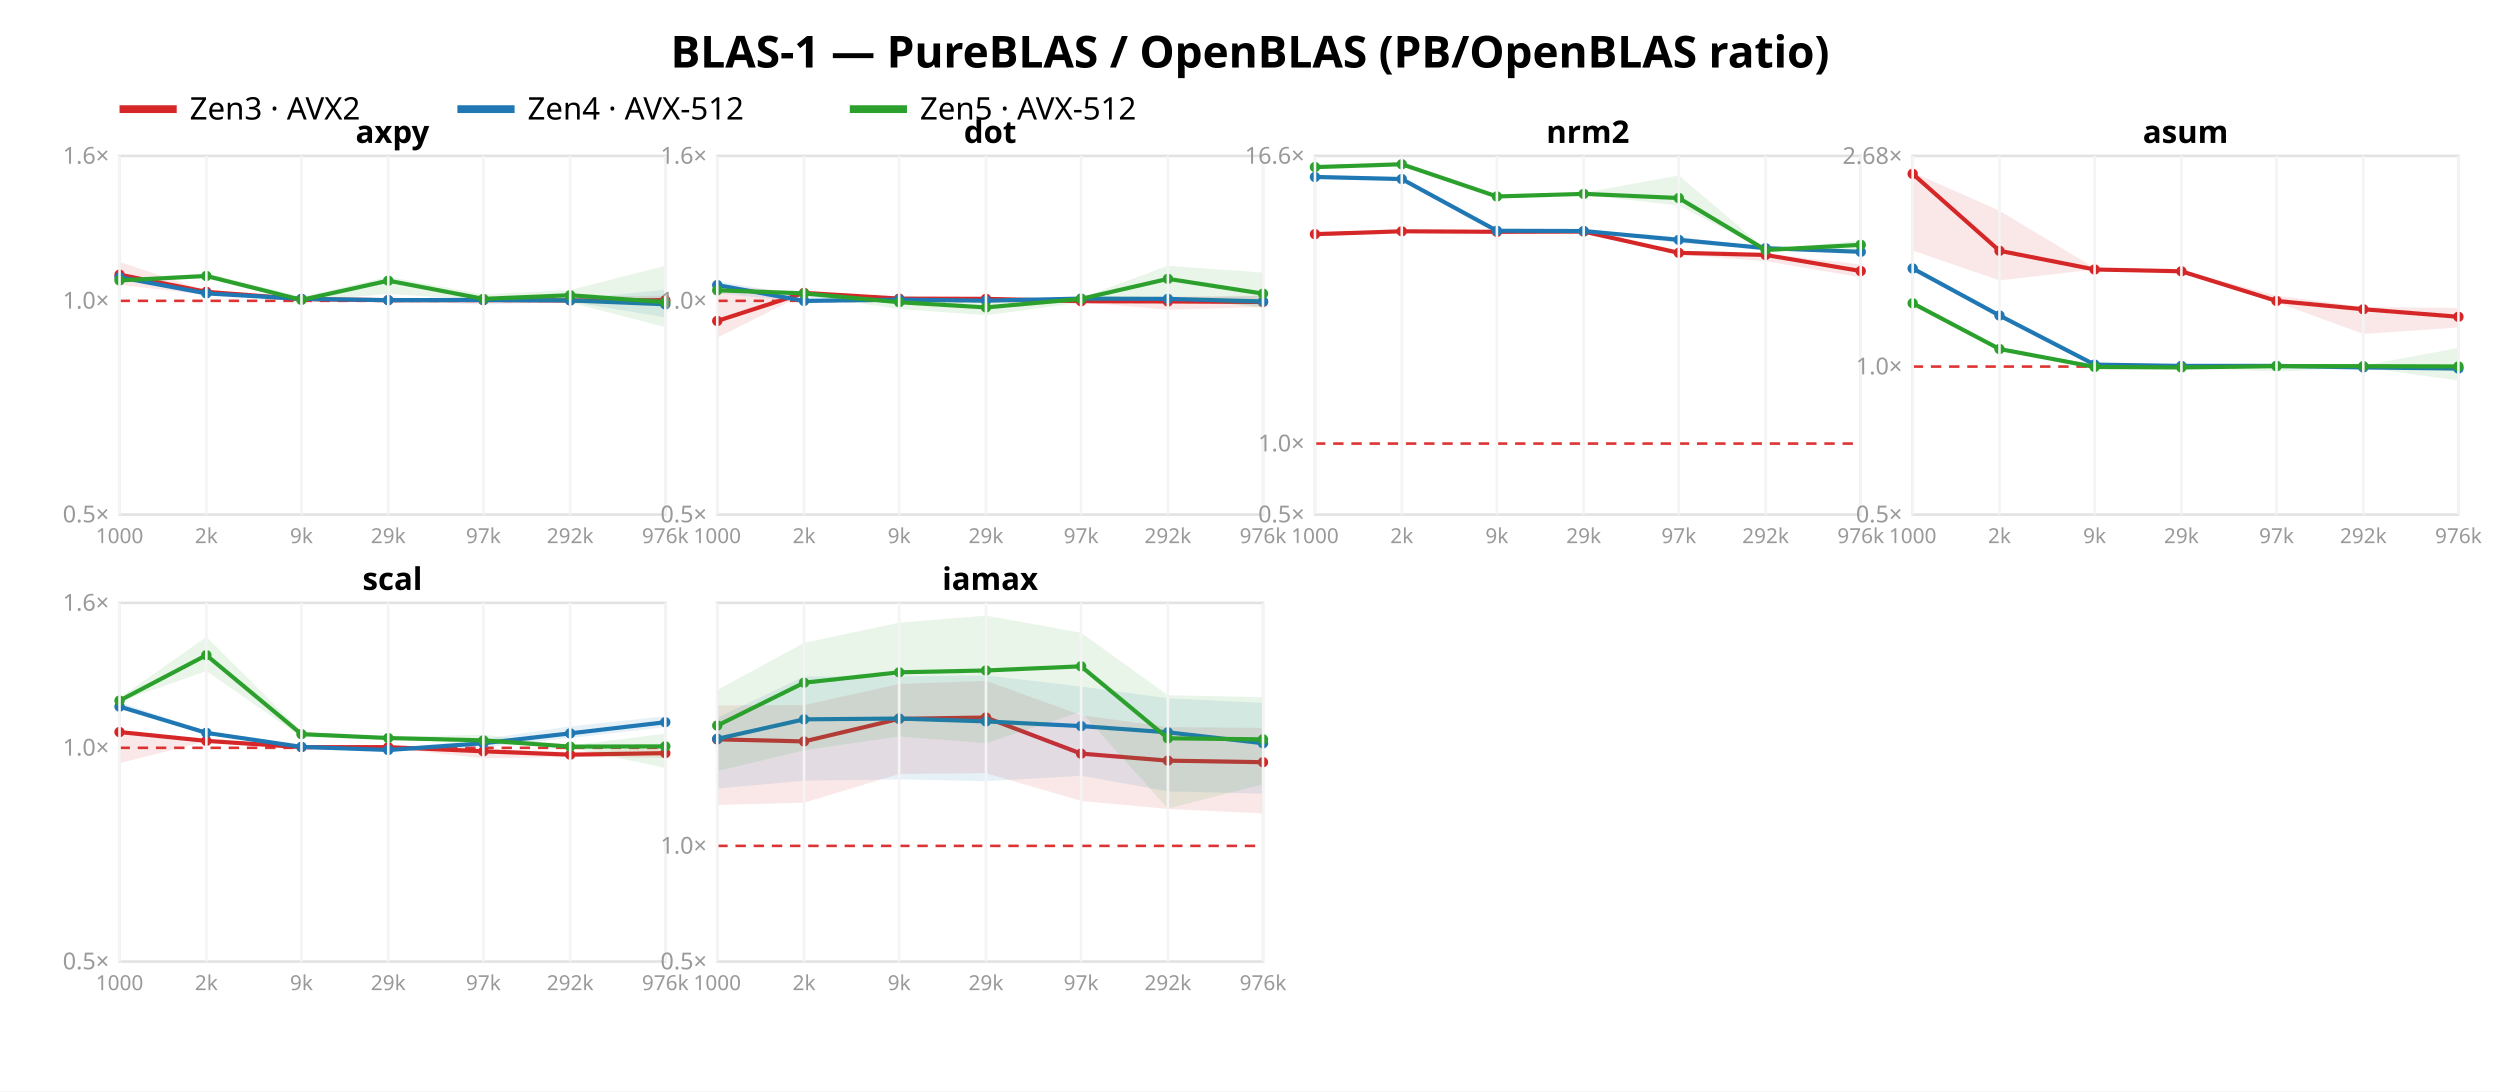
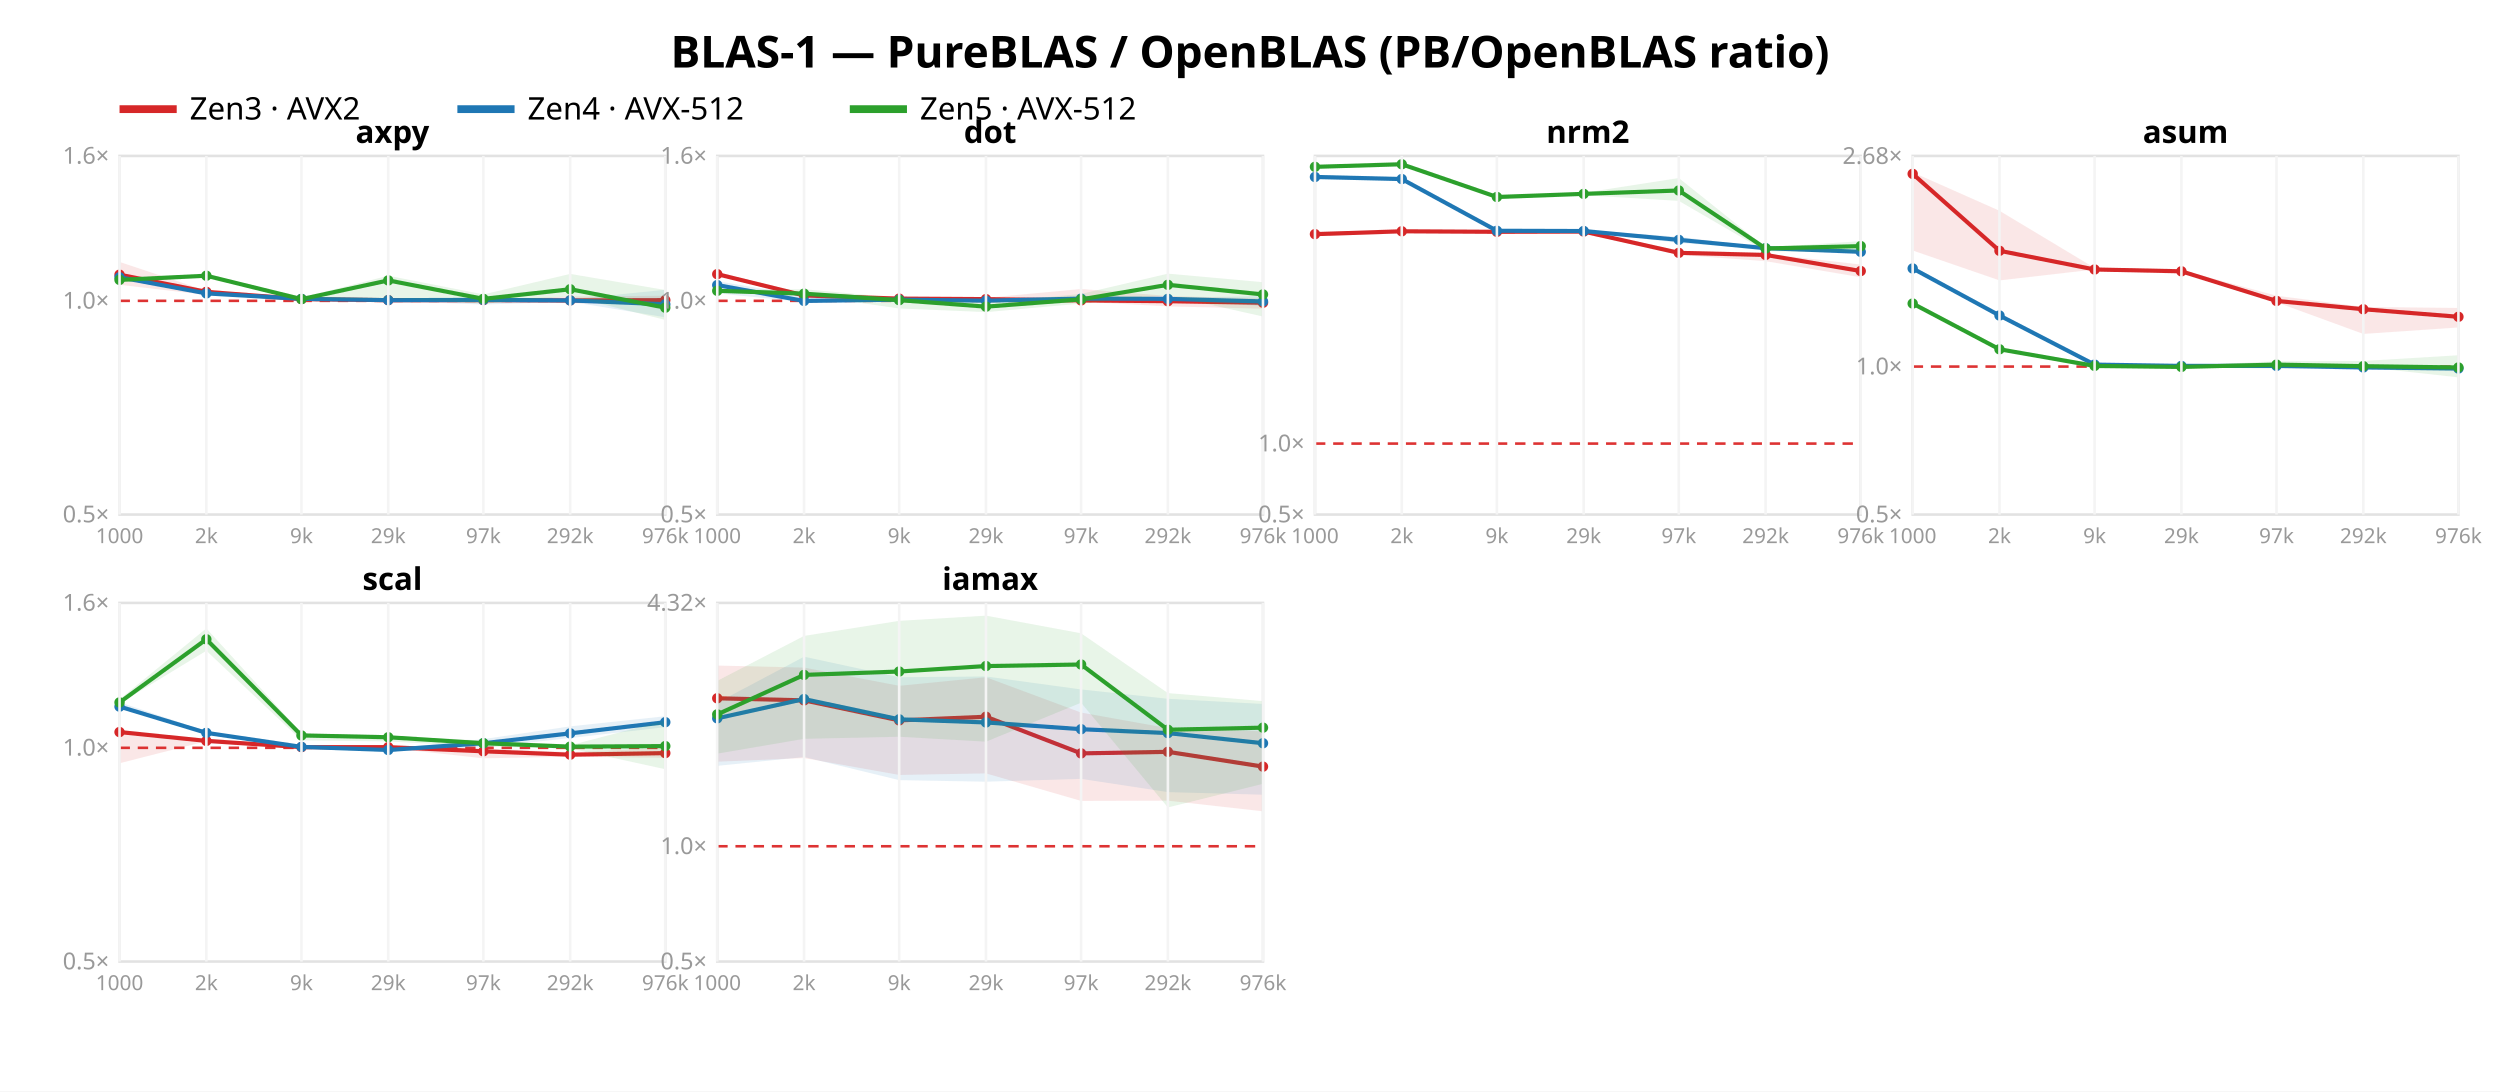
<svg xmlns="http://www.w3.org/2000/svg" width="962" height="420" font-family="sans-serif">
  <rect width="962" height="420" fill="white" />
  <text x="481.0" y="26" text-anchor="middle" font-size="17" font-weight="bold">BLAS-1 — PureBLAS / OpenBLAS (PB/OpenBLAS ratio)</text>
  <line x1="46" y1="42" x2="68" y2="42" stroke="#d62728" stroke-width="3" />
  <text x="73" y="46" font-size="12">Zen3 · AVX2</text>
  <line x1="176" y1="42" x2="198" y2="42" stroke="#1f77b4" stroke-width="3" />
  <text x="203" y="46" font-size="12">Zen4 · AVX-512</text>
  <line x1="327" y1="42" x2="349" y2="42" stroke="#2ca02c" stroke-width="3" />
  <text x="354" y="46" font-size="12">Zen5 · AVX-512</text>
  <rect x="46" y="60" width="210" height="138" fill="none" stroke="#e2e2e2" />
  <line x1="46" y1="115.763" x2="256" y2="115.763" stroke="#d33" stroke-dasharray="4 3" />
  <text x="42" y="201.0" text-anchor="end" font-size="9" fill="#999">0.5×</text>
  <text x="42" y="118.763" text-anchor="end" font-size="9" fill="#999">1.0×</text>
  <text x="42" y="63.0" text-anchor="end" font-size="9" fill="#999">1.6×</text>
  <polygon points="46.0,100.8 79.4,111.9 116.0,115.1 149.4,115.1 186.0,115.3 219.4,114.1 256.0,113.8 256.0,117.0 219.4,116.7 186.0,115.7 149.4,116.3 116.0,115.1 79.4,113.5 46.0,109.6" fill="#d62728" opacity="0.11" />
  <polyline points="46.0,105.7 79.4,112.3 116.0,115.1 149.4,115.5 186.0,115.5 219.4,115.6 256.0,115.5" fill="none" stroke="#d62728" stroke-width="1.6" />
  <circle cx="46.0" cy="105.7" r="2" fill="#d62728" />
  <circle cx="79.4" cy="112.3" r="2" fill="#d62728" />
  <circle cx="116.0" cy="115.1" r="2" fill="#d62728" />
  <circle cx="149.4" cy="115.5" r="2" fill="#d62728" />
  <circle cx="186.0" cy="115.5" r="2" fill="#d62728" />
  <circle cx="219.4" cy="115.6" r="2" fill="#d62728" />
  <circle cx="256.0" cy="115.5" r="2" fill="#d62728" />
  <polygon points="46.0,106.4 79.4,112.7 116.0,114.8 149.4,115.2 186.0,114.4 219.4,115.2 256.0,111.5 256.0,122.1 219.4,116.1 186.0,117.2 149.4,115.8 116.0,115.1 79.4,113.1 46.0,106.8" fill="#1f77b4" opacity="0.11" />
  <polyline points="46.0,106.7 79.4,112.9 116.0,115.0 149.4,115.5 186.0,115.4 219.4,115.6 256.0,117.1" fill="none" stroke="#1f77b4" stroke-width="1.6" />
  <circle cx="46.0" cy="106.7" r="2" fill="#1f77b4" />
  <circle cx="79.4" cy="112.9" r="2" fill="#1f77b4" />
  <circle cx="116.0" cy="115.0" r="2" fill="#1f77b4" />
  <circle cx="149.4" cy="115.5" r="2" fill="#1f77b4" />
  <circle cx="186.0" cy="115.4" r="2" fill="#1f77b4" />
  <circle cx="219.4" cy="115.6" r="2" fill="#1f77b4" />
  <circle cx="256.0" cy="117.1" r="2" fill="#1f77b4" />
-   <polygon points="46.0,107.4 79.4,105.1 116.0,114.2 149.4,106.5 186.0,113.3 219.4,111.6 256.0,102.3 256.0,125.9 219.4,116.4 186.0,115.4 149.4,113.1 116.0,115.9 79.4,106.9 46.0,108.7" fill="#2ca02c" opacity="0.11" />
-   <polyline points="46.0,107.9 79.4,106.2 116.0,115.4 149.4,108.0 186.0,115.0 219.4,113.6 256.0,116.3" fill="none" stroke="#2ca02c" stroke-width="1.6" />
-   <circle cx="46.0" cy="107.9" r="2" fill="#2ca02c" />
-   <circle cx="79.4" cy="106.2" r="2" fill="#2ca02c" />
-   <circle cx="116.0" cy="115.4" r="2" fill="#2ca02c" />
-   <circle cx="149.4" cy="108.0" r="2" fill="#2ca02c" />
+   <polygon points="46.0,107.3 79.4,105.4 116.0,114.5 149.4,106.1 186.0,113.3 219.4,105.4 256.0,111.6 256.0,123.1 219.4,114.0 186.0,116.9 149.4,114.7 116.0,115.5 79.4,106.7 46.0,108.6" fill="#2ca02c" opacity="0.11" />
+   <polyline points="46.0,107.7 79.4,106.1 116.0,115.1 149.4,107.9 186.0,115.0 219.4,111.3 256.0,118.4" fill="none" stroke="#2ca02c" stroke-width="1.6" />
+   <circle cx="46.0" cy="107.7" r="2" fill="#2ca02c" />
+   <circle cx="79.4" cy="106.1" r="2" fill="#2ca02c" />
+   <circle cx="116.0" cy="115.1" r="2" fill="#2ca02c" />
+   <circle cx="149.4" cy="107.9" r="2" fill="#2ca02c" />
  <circle cx="186.0" cy="115.0" r="2" fill="#2ca02c" />
-   <circle cx="219.4" cy="113.6" r="2" fill="#2ca02c" />
-   <circle cx="256.0" cy="116.3" r="2" fill="#2ca02c" />
+   <circle cx="219.4" cy="111.3" r="2" fill="#2ca02c" />
+   <circle cx="256.0" cy="118.4" r="2" fill="#2ca02c" />
  <text x="151.0" y="55" text-anchor="middle" font-size="12" font-weight="bold">axpy</text>
  <line x1="46.0" y1="60" x2="46.0" y2="198" stroke="#f4f4f4" />
  <text x="46.0" y="209" text-anchor="middle" font-size="8" fill="#999">1000</text>
  <line x1="79.4" y1="60" x2="79.4" y2="198" stroke="#f4f4f4" />
  <text x="79.4" y="209" text-anchor="middle" font-size="8" fill="#999">2k</text>
  <line x1="116.0" y1="60" x2="116.0" y2="198" stroke="#f4f4f4" />
  <text x="116.0" y="209" text-anchor="middle" font-size="8" fill="#999">9k</text>
  <line x1="149.4" y1="60" x2="149.4" y2="198" stroke="#f4f4f4" />
  <text x="149.4" y="209" text-anchor="middle" font-size="8" fill="#999">29k</text>
  <line x1="186.0" y1="60" x2="186.0" y2="198" stroke="#f4f4f4" />
  <text x="186.0" y="209" text-anchor="middle" font-size="8" fill="#999">97k</text>
  <line x1="219.4" y1="60" x2="219.4" y2="198" stroke="#f4f4f4" />
  <text x="219.4" y="209" text-anchor="middle" font-size="8" fill="#999">292k</text>
  <line x1="256.0" y1="60" x2="256.0" y2="198" stroke="#f4f4f4" />
  <text x="256.0" y="209" text-anchor="middle" font-size="8" fill="#999">976k</text>
  <rect x="276" y="60" width="210" height="138" fill="none" stroke="#e2e2e2" />
  <line x1="276" y1="115.763" x2="486" y2="115.763" stroke="#d33" stroke-dasharray="4 3" />
  <text x="272" y="201.0" text-anchor="end" font-size="9" fill="#999">0.5×</text>
  <text x="272" y="118.763" text-anchor="end" font-size="9" fill="#999">1.0×</text>
  <text x="272" y="63.0" text-anchor="end" font-size="9" fill="#999">1.6×</text>
-   <polygon points="276.0,109.8 309.4,112.5 346.0,114.9 379.4,114.5 416.0,115.7 449.4,114.2 486.0,113.7 486.0,118.1 449.4,119.2 416.0,116.3 379.4,115.4 346.0,115.0 309.4,113.2 276.0,129.9" fill="#d62728" opacity="0.11" />
-   <polyline points="276.0,123.5 309.4,112.7 346.0,114.9 379.4,115.0 416.0,115.9 449.4,116.0 486.0,116.2" fill="none" stroke="#d62728" stroke-width="1.6" />
-   <circle cx="276.0" cy="123.5" r="2" fill="#d62728" />
-   <circle cx="309.4" cy="112.7" r="2" fill="#d62728" />
+   <polygon points="276.0,104.7 309.4,113.1 346.0,114.9 379.4,114.6 416.0,111.2 449.4,113.9 486.0,114.9 486.0,118.8 449.4,117.9 416.0,116.1 379.4,115.7 346.0,114.9 309.4,113.9 276.0,105.7" fill="#d62728" opacity="0.11" />
+   <polyline points="276.0,105.5 309.4,113.7 346.0,114.9 379.4,115.1 416.0,115.6 449.4,115.9 486.0,116.5" fill="none" stroke="#d62728" stroke-width="1.6" />
+   <circle cx="276.0" cy="105.5" r="2" fill="#d62728" />
+   <circle cx="309.4" cy="113.7" r="2" fill="#d62728" />
  <circle cx="346.0" cy="114.9" r="2" fill="#d62728" />
-   <circle cx="379.4" cy="115.0" r="2" fill="#d62728" />
-   <circle cx="416.0" cy="115.9" r="2" fill="#d62728" />
-   <circle cx="449.4" cy="116.0" r="2" fill="#d62728" />
-   <circle cx="486.0" cy="116.2" r="2" fill="#d62728" />
+   <circle cx="379.4" cy="115.1" r="2" fill="#d62728" />
+   <circle cx="416.0" cy="115.6" r="2" fill="#d62728" />
+   <circle cx="449.4" cy="115.9" r="2" fill="#d62728" />
+   <circle cx="486.0" cy="116.5" r="2" fill="#d62728" />
  <polygon points="276.0,108.2 309.4,113.8 346.0,115.2 379.4,115.4 416.0,114.4 449.4,114.6 486.0,113.9 486.0,117.8 449.4,115.2 416.0,115.5 379.4,116.1 346.0,115.4 309.4,116.2 276.0,112.9" fill="#1f77b4" opacity="0.11" />
  <polyline points="276.0,109.7 309.4,115.8 346.0,115.3 379.4,115.7 416.0,114.9 449.4,115.0 486.0,116.0" fill="none" stroke="#1f77b4" stroke-width="1.6" />
  <circle cx="276.0" cy="109.7" r="2" fill="#1f77b4" />
  <circle cx="309.4" cy="115.8" r="2" fill="#1f77b4" />
  <circle cx="346.0" cy="115.3" r="2" fill="#1f77b4" />
  <circle cx="379.4" cy="115.7" r="2" fill="#1f77b4" />
  <circle cx="416.0" cy="114.9" r="2" fill="#1f77b4" />
  <circle cx="449.4" cy="115.0" r="2" fill="#1f77b4" />
  <circle cx="486.0" cy="116.0" r="2" fill="#1f77b4" />
-   <polygon points="276.0,111.5 309.4,112.3 346.0,115.5 379.4,116.6 416.0,114.6 449.4,102.3 486.0,104.9 486.0,118.6 449.4,113.9 416.0,116.4 379.4,121.3 346.0,118.9 309.4,113.6 276.0,111.9" fill="#2ca02c" opacity="0.11" />
-   <polyline points="276.0,111.7 309.4,112.9 346.0,116.3 379.4,118.3 416.0,115.0 449.4,107.3 486.0,113.0" fill="none" stroke="#2ca02c" stroke-width="1.6" />
-   <circle cx="276.0" cy="111.7" r="2" fill="#2ca02c" />
-   <circle cx="309.4" cy="112.9" r="2" fill="#2ca02c" />
-   <circle cx="346.0" cy="116.3" r="2" fill="#2ca02c" />
-   <circle cx="379.4" cy="118.3" r="2" fill="#2ca02c" />
-   <circle cx="416.0" cy="115.0" r="2" fill="#2ca02c" />
-   <circle cx="449.4" cy="107.3" r="2" fill="#2ca02c" />
-   <circle cx="486.0" cy="113.0" r="2" fill="#2ca02c" />
+   <polygon points="276.0,111.5 309.4,111.3 346.0,114.6 379.4,116.5 416.0,113.1 449.4,105.3 486.0,108.6 486.0,121.8 449.4,113.6 416.0,116.8 379.4,120.1 346.0,118.7 309.4,113.5 276.0,111.9" fill="#2ca02c" opacity="0.11" />
+   <polyline points="276.0,111.9 309.4,113.0 346.0,115.5 379.4,118.0 416.0,115.2 449.4,109.6 486.0,113.3" fill="none" stroke="#2ca02c" stroke-width="1.6" />
+   <circle cx="276.0" cy="111.9" r="2" fill="#2ca02c" />
+   <circle cx="309.4" cy="113.0" r="2" fill="#2ca02c" />
+   <circle cx="346.0" cy="115.5" r="2" fill="#2ca02c" />
+   <circle cx="379.4" cy="118.0" r="2" fill="#2ca02c" />
+   <circle cx="416.0" cy="115.2" r="2" fill="#2ca02c" />
+   <circle cx="449.4" cy="109.6" r="2" fill="#2ca02c" />
+   <circle cx="486.0" cy="113.3" r="2" fill="#2ca02c" />
  <text x="381.0" y="55" text-anchor="middle" font-size="12" font-weight="bold">dot</text>
  <line x1="276.0" y1="60" x2="276.0" y2="198" stroke="#f4f4f4" />
  <text x="276.0" y="209" text-anchor="middle" font-size="8" fill="#999">1000</text>
  <line x1="309.4" y1="60" x2="309.4" y2="198" stroke="#f4f4f4" />
  <text x="309.4" y="209" text-anchor="middle" font-size="8" fill="#999">2k</text>
  <line x1="346.0" y1="60" x2="346.0" y2="198" stroke="#f4f4f4" />
  <text x="346.0" y="209" text-anchor="middle" font-size="8" fill="#999">9k</text>
  <line x1="379.4" y1="60" x2="379.4" y2="198" stroke="#f4f4f4" />
  <text x="379.4" y="209" text-anchor="middle" font-size="8" fill="#999">29k</text>
  <line x1="416.0" y1="60" x2="416.0" y2="198" stroke="#f4f4f4" />
  <text x="416.0" y="209" text-anchor="middle" font-size="8" fill="#999">97k</text>
  <line x1="449.4" y1="60" x2="449.4" y2="198" stroke="#f4f4f4" />
  <text x="449.4" y="209" text-anchor="middle" font-size="8" fill="#999">292k</text>
  <line x1="486.0" y1="60" x2="486.0" y2="198" stroke="#f4f4f4" />
  <text x="486.0" y="209" text-anchor="middle" font-size="8" fill="#999">976k</text>
  <rect x="506" y="60" width="210" height="138" fill="none" stroke="#e2e2e2" />
-   <line x1="506" y1="170.69" x2="716" y2="170.69" stroke="#d33" stroke-dasharray="4 3" />
+   <line x1="506" y1="170.692" x2="716" y2="170.692" stroke="#d33" stroke-dasharray="4 3" />
  <text x="502" y="201.0" text-anchor="end" font-size="9" fill="#999">0.5×</text>
-   <text x="502" y="173.69" text-anchor="end" font-size="9" fill="#999">1.0×</text>
-   <text x="502" y="63.002" text-anchor="end" font-size="9" fill="#999">16.6×</text>
-   <polygon points="506.0,89.2 539.4,88.8 576.0,88.9 609.4,88.7 646.0,96.6 679.4,97.5 716.0,101.8 716.0,106.7 679.4,100.5 646.0,98.0 609.4,89.9 576.0,89.2 539.4,89.1 506.0,90.3" fill="#d62728" opacity="0.11" />
+   <text x="502" y="173.692" text-anchor="end" font-size="9" fill="#999">1.0×</text>
+   <polygon points="506.0,89.2 539.4,88.8 576.0,88.9 609.4,88.7 646.0,96.6 679.4,97.6 716.0,101.8 716.0,106.7 679.4,100.5 646.0,98.1 609.4,89.9 576.0,89.2 539.4,89.2 506.0,90.4" fill="#d62728" opacity="0.11" />
  <polyline points="506.0,90.1 539.4,89.0 576.0,89.2 609.4,89.1 646.0,97.3 679.4,98.1 716.0,104.3" fill="none" stroke="#d62728" stroke-width="1.6" />
  <circle cx="506.0" cy="90.1" r="2" fill="#d62728" />
  <circle cx="539.4" cy="89.0" r="2" fill="#d62728" />
  <circle cx="576.0" cy="89.2" r="2" fill="#d62728" />
  <circle cx="609.4" cy="89.1" r="2" fill="#d62728" />
  <circle cx="646.0" cy="97.3" r="2" fill="#d62728" />
  <circle cx="679.4" cy="98.1" r="2" fill="#d62728" />
  <circle cx="716.0" cy="104.3" r="2" fill="#d62728" />
  <polygon points="506.0,67.3 539.4,68.4 576.0,88.6 609.4,88.6 646.0,91.1 679.4,95.3 716.0,96.7 716.0,97.4 679.4,95.8 646.0,93.5 609.4,89.0 576.0,88.8 539.4,69.4 506.0,68.8" fill="#1f77b4" opacity="0.11" />
  <polyline points="506.0,68.1 539.4,68.9 576.0,88.8 609.4,88.9 646.0,92.3 679.4,95.5 716.0,96.9" fill="none" stroke="#1f77b4" stroke-width="1.6" />
  <circle cx="506.0" cy="68.1" r="2" fill="#1f77b4" />
  <circle cx="539.4" cy="68.9" r="2" fill="#1f77b4" />
  <circle cx="576.0" cy="88.8" r="2" fill="#1f77b4" />
  <circle cx="609.4" cy="88.9" r="2" fill="#1f77b4" />
  <circle cx="646.0" cy="92.3" r="2" fill="#1f77b4" />
  <circle cx="679.4" cy="95.5" r="2" fill="#1f77b4" />
  <circle cx="716.0" cy="96.9" r="2" fill="#1f77b4" />
-   <polygon points="506.0,63.8 539.4,63.0 576.0,75.1 609.4,74.2 646.0,67.5 679.4,95.9 716.0,92.6 716.0,96.8 679.4,96.4 646.0,79.1 609.4,75.0 576.0,76.2 539.4,63.3 506.0,64.8" fill="#2ca02c" opacity="0.11" />
-   <polyline points="506.0,64.3 539.4,63.2 576.0,75.6 609.4,74.6 646.0,76.2 679.4,96.2 716.0,94.2" fill="none" stroke="#2ca02c" stroke-width="1.6" />
-   <circle cx="506.0" cy="64.3" r="2" fill="#2ca02c" />
+   <polygon points="506.0,63.7 539.4,63.0 576.0,75.2 609.4,74.2 646.0,68.5 679.4,95.2 716.0,92.8 716.0,97.1 679.4,96.7 646.0,77.3 609.4,75.1 576.0,76.2 539.4,63.3 506.0,64.4" fill="#2ca02c" opacity="0.11" />
+   <polyline points="506.0,64.2 539.4,63.2 576.0,75.8 609.4,74.6 646.0,73.3 679.4,95.6 716.0,94.7" fill="none" stroke="#2ca02c" stroke-width="1.6" />
+   <circle cx="506.0" cy="64.2" r="2" fill="#2ca02c" />
  <circle cx="539.4" cy="63.2" r="2" fill="#2ca02c" />
-   <circle cx="576.0" cy="75.6" r="2" fill="#2ca02c" />
+   <circle cx="576.0" cy="75.8" r="2" fill="#2ca02c" />
  <circle cx="609.4" cy="74.6" r="2" fill="#2ca02c" />
-   <circle cx="646.0" cy="76.2" r="2" fill="#2ca02c" />
-   <circle cx="679.4" cy="96.2" r="2" fill="#2ca02c" />
-   <circle cx="716.0" cy="94.2" r="2" fill="#2ca02c" />
+   <circle cx="646.0" cy="73.3" r="2" fill="#2ca02c" />
+   <circle cx="679.4" cy="95.6" r="2" fill="#2ca02c" />
+   <circle cx="716.0" cy="94.7" r="2" fill="#2ca02c" />
  <text x="611.0" y="55" text-anchor="middle" font-size="12" font-weight="bold">nrm2</text>
  <line x1="506.0" y1="60" x2="506.0" y2="198" stroke="#f4f4f4" />
  <text x="506.0" y="209" text-anchor="middle" font-size="8" fill="#999">1000</text>
  <line x1="539.4" y1="60" x2="539.4" y2="198" stroke="#f4f4f4" />
  <text x="539.4" y="209" text-anchor="middle" font-size="8" fill="#999">2k</text>
  <line x1="576.0" y1="60" x2="576.0" y2="198" stroke="#f4f4f4" />
  <text x="576.0" y="209" text-anchor="middle" font-size="8" fill="#999">9k</text>
  <line x1="609.4" y1="60" x2="609.4" y2="198" stroke="#f4f4f4" />
  <text x="609.4" y="209" text-anchor="middle" font-size="8" fill="#999">29k</text>
  <line x1="646.0" y1="60" x2="646.0" y2="198" stroke="#f4f4f4" />
  <text x="646.0" y="209" text-anchor="middle" font-size="8" fill="#999">97k</text>
  <line x1="679.4" y1="60" x2="679.4" y2="198" stroke="#f4f4f4" />
  <text x="679.4" y="209" text-anchor="middle" font-size="8" fill="#999">292k</text>
  <line x1="716.0" y1="60" x2="716.0" y2="198" stroke="#f4f4f4" />
  <text x="716.0" y="209" text-anchor="middle" font-size="8" fill="#999">976k</text>
  <rect x="736" y="60" width="210" height="138" fill="none" stroke="#e2e2e2" />
  <line x1="736" y1="141.06" x2="946" y2="141.06" stroke="#d33" stroke-dasharray="4 3" />
  <text x="732" y="201.0" text-anchor="end" font-size="9" fill="#999">0.5×</text>
  <text x="732" y="144.06" text-anchor="end" font-size="9" fill="#999">1.0×</text>
  <text x="732" y="63.078" text-anchor="end" font-size="9" fill="#999">2.68×</text>
  <polygon points="736.0,66.3 769.4,81.1 806.0,103.1 839.4,103.9 876.0,113.8 909.4,118.1 946.0,118.5 946.0,126.0 909.4,128.5 876.0,116.3 839.4,104.9 806.0,103.7 769.4,107.9 736.0,96.4" fill="#d62728" opacity="0.11" />
  <polyline points="736.0,66.9 769.4,96.5 806.0,103.7 839.4,104.4 876.0,115.8 909.4,119.0 946.0,121.9" fill="none" stroke="#d62728" stroke-width="1.6" />
  <circle cx="736.0" cy="66.9" r="2" fill="#d62728" />
  <circle cx="769.4" cy="96.5" r="2" fill="#d62728" />
  <circle cx="806.0" cy="103.7" r="2" fill="#d62728" />
  <circle cx="839.4" cy="104.4" r="2" fill="#d62728" />
  <circle cx="876.0" cy="115.8" r="2" fill="#d62728" />
  <circle cx="909.4" cy="119.0" r="2" fill="#d62728" />
  <circle cx="946.0" cy="121.9" r="2" fill="#d62728" />
  <polygon points="736.0,102.4 769.4,121.1 806.0,140.2 839.4,140.7 876.0,140.3 909.4,141.1 946.0,141.2 946.0,142.9 909.4,141.6 876.0,141.3 839.4,140.8 806.0,140.3 769.4,121.5 736.0,103.5" fill="#1f77b4" opacity="0.11" />
  <polyline points="736.0,103.3 769.4,121.4 806.0,140.3 839.4,140.8 876.0,140.8 909.4,141.4 946.0,141.8" fill="none" stroke="#1f77b4" stroke-width="1.6" />
  <circle cx="736.0" cy="103.3" r="2" fill="#1f77b4" />
  <circle cx="769.4" cy="121.4" r="2" fill="#1f77b4" />
  <circle cx="806.0" cy="140.3" r="2" fill="#1f77b4" />
  <circle cx="839.4" cy="140.8" r="2" fill="#1f77b4" />
  <circle cx="876.0" cy="140.8" r="2" fill="#1f77b4" />
  <circle cx="909.4" cy="141.4" r="2" fill="#1f77b4" />
  <circle cx="946.0" cy="141.8" r="2" fill="#1f77b4" />
-   <polygon points="736.0,116.5 769.4,134.2 806.0,140.3 839.4,141.1 876.0,139.9 909.4,140.7 946.0,133.9 946.0,146.4 909.4,141.4 876.0,143.0 839.4,141.5 806.0,142.2 769.4,134.5 736.0,116.9" fill="#2ca02c" opacity="0.11" />
-   <polyline points="736.0,116.7 769.4,134.3 806.0,141.2 839.4,141.4 876.0,140.9 909.4,140.9 946.0,141.0" fill="none" stroke="#2ca02c" stroke-width="1.6" />
-   <circle cx="736.0" cy="116.7" r="2" fill="#2ca02c" />
-   <circle cx="769.4" cy="134.3" r="2" fill="#2ca02c" />
-   <circle cx="806.0" cy="141.2" r="2" fill="#2ca02c" />
-   <circle cx="839.4" cy="141.4" r="2" fill="#2ca02c" />
-   <circle cx="876.0" cy="140.9" r="2" fill="#2ca02c" />
+   <polygon points="736.0,115.9 769.4,134.3 806.0,140.3 839.4,140.7 876.0,139.0 909.4,138.9 946.0,136.7 946.0,145.2 909.4,141.2 876.0,141.9 839.4,141.4 806.0,141.9 769.4,134.4 736.0,117.0" fill="#2ca02c" opacity="0.11" />
+   <polyline points="736.0,116.8 769.4,134.4 806.0,140.8 839.4,141.2 876.0,140.3 909.4,140.9 946.0,141.4" fill="none" stroke="#2ca02c" stroke-width="1.6" />
+   <circle cx="736.0" cy="116.8" r="2" fill="#2ca02c" />
+   <circle cx="769.4" cy="134.4" r="2" fill="#2ca02c" />
+   <circle cx="806.0" cy="140.8" r="2" fill="#2ca02c" />
+   <circle cx="839.4" cy="141.2" r="2" fill="#2ca02c" />
+   <circle cx="876.0" cy="140.3" r="2" fill="#2ca02c" />
  <circle cx="909.4" cy="140.9" r="2" fill="#2ca02c" />
-   <circle cx="946.0" cy="141.0" r="2" fill="#2ca02c" />
+   <circle cx="946.0" cy="141.4" r="2" fill="#2ca02c" />
  <text x="841.0" y="55" text-anchor="middle" font-size="12" font-weight="bold">asum</text>
  <line x1="736.0" y1="60" x2="736.0" y2="198" stroke="#f4f4f4" />
  <text x="736.0" y="209" text-anchor="middle" font-size="8" fill="#999">1000</text>
  <line x1="769.4" y1="60" x2="769.4" y2="198" stroke="#f4f4f4" />
  <text x="769.4" y="209" text-anchor="middle" font-size="8" fill="#999">2k</text>
  <line x1="806.0" y1="60" x2="806.0" y2="198" stroke="#f4f4f4" />
  <text x="806.0" y="209" text-anchor="middle" font-size="8" fill="#999">9k</text>
  <line x1="839.4" y1="60" x2="839.4" y2="198" stroke="#f4f4f4" />
  <text x="839.4" y="209" text-anchor="middle" font-size="8" fill="#999">29k</text>
  <line x1="876.0" y1="60" x2="876.0" y2="198" stroke="#f4f4f4" />
  <text x="876.0" y="209" text-anchor="middle" font-size="8" fill="#999">97k</text>
  <line x1="909.4" y1="60" x2="909.4" y2="198" stroke="#f4f4f4" />
  <text x="909.4" y="209" text-anchor="middle" font-size="8" fill="#999">292k</text>
  <line x1="946.0" y1="60" x2="946.0" y2="198" stroke="#f4f4f4" />
  <text x="946.0" y="209" text-anchor="middle" font-size="8" fill="#999">976k</text>
  <rect x="46" y="232" width="210" height="138" fill="none" stroke="#e2e2e2" />
  <line x1="46" y1="287.763" x2="256" y2="287.763" stroke="#d33" stroke-dasharray="4 3" />
  <text x="42" y="373.0" text-anchor="end" font-size="9" fill="#999">0.5×</text>
  <text x="42" y="290.763" text-anchor="end" font-size="9" fill="#999">1.0×</text>
  <text x="42" y="235.0" text-anchor="end" font-size="9" fill="#999">1.6×</text>
  <polygon points="46.0,281.4 79.4,285.1 116.0,287.3 149.4,287.1 186.0,288.0 219.4,289.4 256.0,287.8 256.0,291.6 219.4,291.2 186.0,291.8 149.4,287.8 116.0,287.6 79.4,285.2 46.0,293.7" fill="#d62728" opacity="0.11" />
  <polyline points="46.0,281.7 79.4,285.1 116.0,287.5 149.4,287.5 186.0,289.1 219.4,290.4 256.0,289.8" fill="none" stroke="#d62728" stroke-width="1.6" />
  <circle cx="46.0" cy="281.7" r="2" fill="#d62728" />
  <circle cx="79.4" cy="285.1" r="2" fill="#d62728" />
  <circle cx="116.0" cy="287.5" r="2" fill="#d62728" />
  <circle cx="149.4" cy="287.5" r="2" fill="#d62728" />
  <circle cx="186.0" cy="289.1" r="2" fill="#d62728" />
  <circle cx="219.4" cy="290.4" r="2" fill="#d62728" />
  <circle cx="256.0" cy="289.8" r="2" fill="#d62728" />
  <polygon points="46.0,270.2 79.4,281.4 116.0,287.3 149.4,288.2 186.0,284.4 219.4,279.5 256.0,275.6 256.0,279.8 219.4,284.0 186.0,287.6 149.4,288.7 116.0,287.7 79.4,282.2 46.0,271.9" fill="#1f77b4" opacity="0.11" />
  <polyline points="46.0,271.9 79.4,282.0 116.0,287.4 149.4,288.6 186.0,286.0 219.4,282.2 256.0,277.9" fill="none" stroke="#1f77b4" stroke-width="1.6" />
  <circle cx="46.0" cy="271.9" r="2" fill="#1f77b4" />
  <circle cx="79.4" cy="282.0" r="2" fill="#1f77b4" />
  <circle cx="116.0" cy="287.4" r="2" fill="#1f77b4" />
  <circle cx="149.4" cy="288.6" r="2" fill="#1f77b4" />
  <circle cx="186.0" cy="286.0" r="2" fill="#1f77b4" />
  <circle cx="219.4" cy="282.2" r="2" fill="#1f77b4" />
  <circle cx="256.0" cy="277.9" r="2" fill="#1f77b4" />
-   <polygon points="46.0,268.6 79.4,245.1 116.0,281.6 149.4,283.6 186.0,282.7 219.4,286.9 256.0,282.3 256.0,295.5 219.4,287.7 186.0,286.0 149.4,284.4 116.0,283.6 79.4,258.2 46.0,270.0" fill="#2ca02c" opacity="0.11" />
-   <polyline points="46.0,269.6 79.4,252.1 116.0,282.5 149.4,284.0 186.0,284.9 219.4,287.3 256.0,287.2" fill="none" stroke="#2ca02c" stroke-width="1.6" />
-   <circle cx="46.0" cy="269.6" r="2" fill="#2ca02c" />
-   <circle cx="79.4" cy="252.1" r="2" fill="#2ca02c" />
-   <circle cx="116.0" cy="282.5" r="2" fill="#2ca02c" />
-   <circle cx="149.4" cy="284.0" r="2" fill="#2ca02c" />
-   <circle cx="186.0" cy="284.9" r="2" fill="#2ca02c" />
+   <polygon points="46.0,269.1 79.4,241.8 116.0,282.1 149.4,283.0 186.0,285.0 219.4,286.8 256.0,277.2 256.0,296.0 219.4,288.0 186.0,287.3 149.4,285.3 116.0,284.9 79.4,250.4 46.0,270.7" fill="#2ca02c" opacity="0.11" />
+   <polyline points="46.0,270.3 79.4,246.0 116.0,283.0 149.4,283.7 186.0,286.0 219.4,287.3 256.0,287.1" fill="none" stroke="#2ca02c" stroke-width="1.6" />
+   <circle cx="46.0" cy="270.3" r="2" fill="#2ca02c" />
+   <circle cx="79.4" cy="246.0" r="2" fill="#2ca02c" />
+   <circle cx="116.0" cy="283.0" r="2" fill="#2ca02c" />
+   <circle cx="149.4" cy="283.7" r="2" fill="#2ca02c" />
+   <circle cx="186.0" cy="286.0" r="2" fill="#2ca02c" />
  <circle cx="219.4" cy="287.3" r="2" fill="#2ca02c" />
-   <circle cx="256.0" cy="287.2" r="2" fill="#2ca02c" />
+   <circle cx="256.0" cy="287.1" r="2" fill="#2ca02c" />
  <text x="151.0" y="227" text-anchor="middle" font-size="12" font-weight="bold">scal</text>
  <line x1="46.0" y1="232" x2="46.0" y2="370" stroke="#f4f4f4" />
  <text x="46.0" y="381" text-anchor="middle" font-size="8" fill="#999">1000</text>
  <line x1="79.4" y1="232" x2="79.4" y2="370" stroke="#f4f4f4" />
  <text x="79.4" y="381" text-anchor="middle" font-size="8" fill="#999">2k</text>
  <line x1="116.0" y1="232" x2="116.0" y2="370" stroke="#f4f4f4" />
  <text x="116.0" y="381" text-anchor="middle" font-size="8" fill="#999">9k</text>
  <line x1="149.4" y1="232" x2="149.4" y2="370" stroke="#f4f4f4" />
  <text x="149.4" y="381" text-anchor="middle" font-size="8" fill="#999">29k</text>
  <line x1="186.0" y1="232" x2="186.0" y2="370" stroke="#f4f4f4" />
  <text x="186.0" y="381" text-anchor="middle" font-size="8" fill="#999">97k</text>
  <line x1="219.4" y1="232" x2="219.4" y2="370" stroke="#f4f4f4" />
  <text x="219.4" y="381" text-anchor="middle" font-size="8" fill="#999">292k</text>
  <line x1="256.0" y1="232" x2="256.0" y2="370" stroke="#f4f4f4" />
  <text x="256.0" y="381" text-anchor="middle" font-size="8" fill="#999">976k</text>
  <rect x="276" y="232" width="210" height="138" fill="none" stroke="#e2e2e2" />
-   <line x1="276" y1="325.492" x2="486" y2="325.492" stroke="#d33" stroke-dasharray="4 3" />
+   <line x1="276" y1="325.642" x2="486" y2="325.642" stroke="#d33" stroke-dasharray="4 3" />
  <text x="272" y="373.0" text-anchor="end" font-size="9" fill="#999">0.5×</text>
-   <text x="272" y="328.492" text-anchor="end" font-size="9" fill="#999">1.0×</text>
-   <polygon points="276.0,271.5 309.4,271.3 346.0,263.2 379.4,262.0 416.0,275.2 449.4,279.8 486.0,280.1 486.0,313.0 449.4,311.3 416.0,308.2 379.4,297.5 346.0,297.8 309.4,308.9 276.0,309.7" fill="#d62728" opacity="0.11" />
-   <polyline points="276.0,284.5 309.4,285.3 346.0,276.6 379.4,276.1 416.0,290.0 449.4,292.7 486.0,293.3" fill="none" stroke="#d62728" stroke-width="1.6" />
-   <circle cx="276.0" cy="284.5" r="2" fill="#d62728" />
-   <circle cx="309.4" cy="285.3" r="2" fill="#d62728" />
-   <circle cx="346.0" cy="276.6" r="2" fill="#d62728" />
-   <circle cx="379.4" cy="276.1" r="2" fill="#d62728" />
-   <circle cx="416.0" cy="290.0" r="2" fill="#d62728" />
-   <circle cx="449.4" cy="292.7" r="2" fill="#d62728" />
-   <circle cx="486.0" cy="293.3" r="2" fill="#d62728" />
-   <polygon points="276.0,276.2 309.4,260.3 346.0,260.3 379.4,259.9 416.0,264.2 449.4,268.7 486.0,270.5 486.0,305.4 449.4,304.5 416.0,298.5 379.4,300.6 346.0,299.9 309.4,300.4 276.0,303.4" fill="#1f77b4" opacity="0.11" />
-   <polyline points="276.0,284.3 309.4,276.8 346.0,276.5 379.4,277.6 416.0,279.4 449.4,281.8 486.0,286.0" fill="none" stroke="#1f77b4" stroke-width="1.6" />
-   <circle cx="276.0" cy="284.3" r="2" fill="#1f77b4" />
-   <circle cx="309.4" cy="276.8" r="2" fill="#1f77b4" />
-   <circle cx="346.0" cy="276.5" r="2" fill="#1f77b4" />
-   <circle cx="379.4" cy="277.6" r="2" fill="#1f77b4" />
-   <circle cx="416.0" cy="279.4" r="2" fill="#1f77b4" />
-   <circle cx="449.4" cy="281.8" r="2" fill="#1f77b4" />
+   <text x="272" y="328.642" text-anchor="end" font-size="9" fill="#999">1.0×</text>
+   <text x="272" y="235.001" text-anchor="end" font-size="9" fill="#999">4.32×</text>
+   <polygon points="276.0,256.1 309.4,256.9 346.0,263.9 379.4,260.6 416.0,274.2 449.4,280.2 486.0,281.4 486.0,312.2 449.4,308.1 416.0,308.2 379.4,297.6 346.0,298.2 309.4,291.7 276.0,293.1" fill="#d62728" opacity="0.11" />
+   <polyline points="276.0,268.7 309.4,269.5 346.0,277.2 379.4,275.8 416.0,289.9 449.4,289.3 486.0,295.0" fill="none" stroke="#d62728" stroke-width="1.6" />
+   <circle cx="276.0" cy="268.7" r="2" fill="#d62728" />
+   <circle cx="309.4" cy="269.5" r="2" fill="#d62728" />
+   <circle cx="346.0" cy="277.2" r="2" fill="#d62728" />
+   <circle cx="379.4" cy="275.8" r="2" fill="#d62728" />
+   <circle cx="416.0" cy="289.9" r="2" fill="#d62728" />
+   <circle cx="449.4" cy="289.3" r="2" fill="#d62728" />
+   <circle cx="486.0" cy="295.0" r="2" fill="#d62728" />
+   <polygon points="276.0,270.4 309.4,252.7 346.0,260.6 379.4,260.3 416.0,265.3 449.4,268.9 486.0,270.9 486.0,305.8 449.4,304.8 416.0,299.7 379.4,300.8 346.0,300.2 309.4,291.3 276.0,294.7" fill="#1f77b4" opacity="0.11" />
+   <polyline points="276.0,276.4 309.4,269.0 346.0,276.8 379.4,278.0 416.0,280.6 449.4,282.1 486.0,286.0" fill="none" stroke="#1f77b4" stroke-width="1.6" />
+   <circle cx="276.0" cy="276.4" r="2" fill="#1f77b4" />
+   <circle cx="309.4" cy="269.0" r="2" fill="#1f77b4" />
+   <circle cx="346.0" cy="276.8" r="2" fill="#1f77b4" />
+   <circle cx="379.4" cy="278.0" r="2" fill="#1f77b4" />
+   <circle cx="416.0" cy="280.6" r="2" fill="#1f77b4" />
+   <circle cx="449.4" cy="282.1" r="2" fill="#1f77b4" />
  <circle cx="486.0" cy="286.0" r="2" fill="#1f77b4" />
-   <polygon points="276.0,265.5 309.4,247.4 346.0,239.6 379.4,236.9 416.0,243.5 449.4,267.5 486.0,268.3 486.0,301.8 449.4,311.1 416.0,273.9 379.4,286.0 346.0,283.4 309.4,288.7 276.0,296.7" fill="#2ca02c" opacity="0.11" />
-   <polyline points="276.0,279.2 309.4,262.7 346.0,258.7 379.4,258.0 416.0,256.4 449.4,284.1 486.0,284.5" fill="none" stroke="#2ca02c" stroke-width="1.6" />
-   <circle cx="276.0" cy="279.2" r="2" fill="#2ca02c" />
-   <circle cx="309.4" cy="262.7" r="2" fill="#2ca02c" />
-   <circle cx="346.0" cy="258.7" r="2" fill="#2ca02c" />
-   <circle cx="379.4" cy="258.0" r="2" fill="#2ca02c" />
-   <circle cx="416.0" cy="256.4" r="2" fill="#2ca02c" />
-   <circle cx="449.4" cy="284.1" r="2" fill="#2ca02c" />
-   <circle cx="486.0" cy="284.5" r="2" fill="#2ca02c" />
+   <polygon points="276.0,262.0 309.4,244.7 346.0,238.9 379.4,236.9 416.0,243.7 449.4,266.7 486.0,269.8 486.0,301.6 449.4,310.7 416.0,270.4 379.4,285.4 346.0,283.5 309.4,284.3 276.0,290.0" fill="#2ca02c" opacity="0.11" />
+   <polyline points="276.0,274.9 309.4,259.7 346.0,258.4 379.4,256.3 416.0,255.7 449.4,280.8 486.0,280.0" fill="none" stroke="#2ca02c" stroke-width="1.6" />
+   <circle cx="276.0" cy="274.9" r="2" fill="#2ca02c" />
+   <circle cx="309.4" cy="259.7" r="2" fill="#2ca02c" />
+   <circle cx="346.0" cy="258.4" r="2" fill="#2ca02c" />
+   <circle cx="379.4" cy="256.3" r="2" fill="#2ca02c" />
+   <circle cx="416.0" cy="255.7" r="2" fill="#2ca02c" />
+   <circle cx="449.4" cy="280.8" r="2" fill="#2ca02c" />
+   <circle cx="486.0" cy="280.0" r="2" fill="#2ca02c" />
  <text x="381.0" y="227" text-anchor="middle" font-size="12" font-weight="bold">iamax</text>
  <line x1="276.0" y1="232" x2="276.0" y2="370" stroke="#f4f4f4" />
  <text x="276.0" y="381" text-anchor="middle" font-size="8" fill="#999">1000</text>
  <line x1="309.4" y1="232" x2="309.4" y2="370" stroke="#f4f4f4" />
  <text x="309.4" y="381" text-anchor="middle" font-size="8" fill="#999">2k</text>
  <line x1="346.0" y1="232" x2="346.0" y2="370" stroke="#f4f4f4" />
  <text x="346.0" y="381" text-anchor="middle" font-size="8" fill="#999">9k</text>
  <line x1="379.4" y1="232" x2="379.4" y2="370" stroke="#f4f4f4" />
  <text x="379.4" y="381" text-anchor="middle" font-size="8" fill="#999">29k</text>
  <line x1="416.0" y1="232" x2="416.0" y2="370" stroke="#f4f4f4" />
  <text x="416.0" y="381" text-anchor="middle" font-size="8" fill="#999">97k</text>
  <line x1="449.4" y1="232" x2="449.4" y2="370" stroke="#f4f4f4" />
  <text x="449.4" y="381" text-anchor="middle" font-size="8" fill="#999">292k</text>
  <line x1="486.0" y1="232" x2="486.0" y2="370" stroke="#f4f4f4" />
  <text x="486.0" y="381" text-anchor="middle" font-size="8" fill="#999">976k</text>
</svg>
